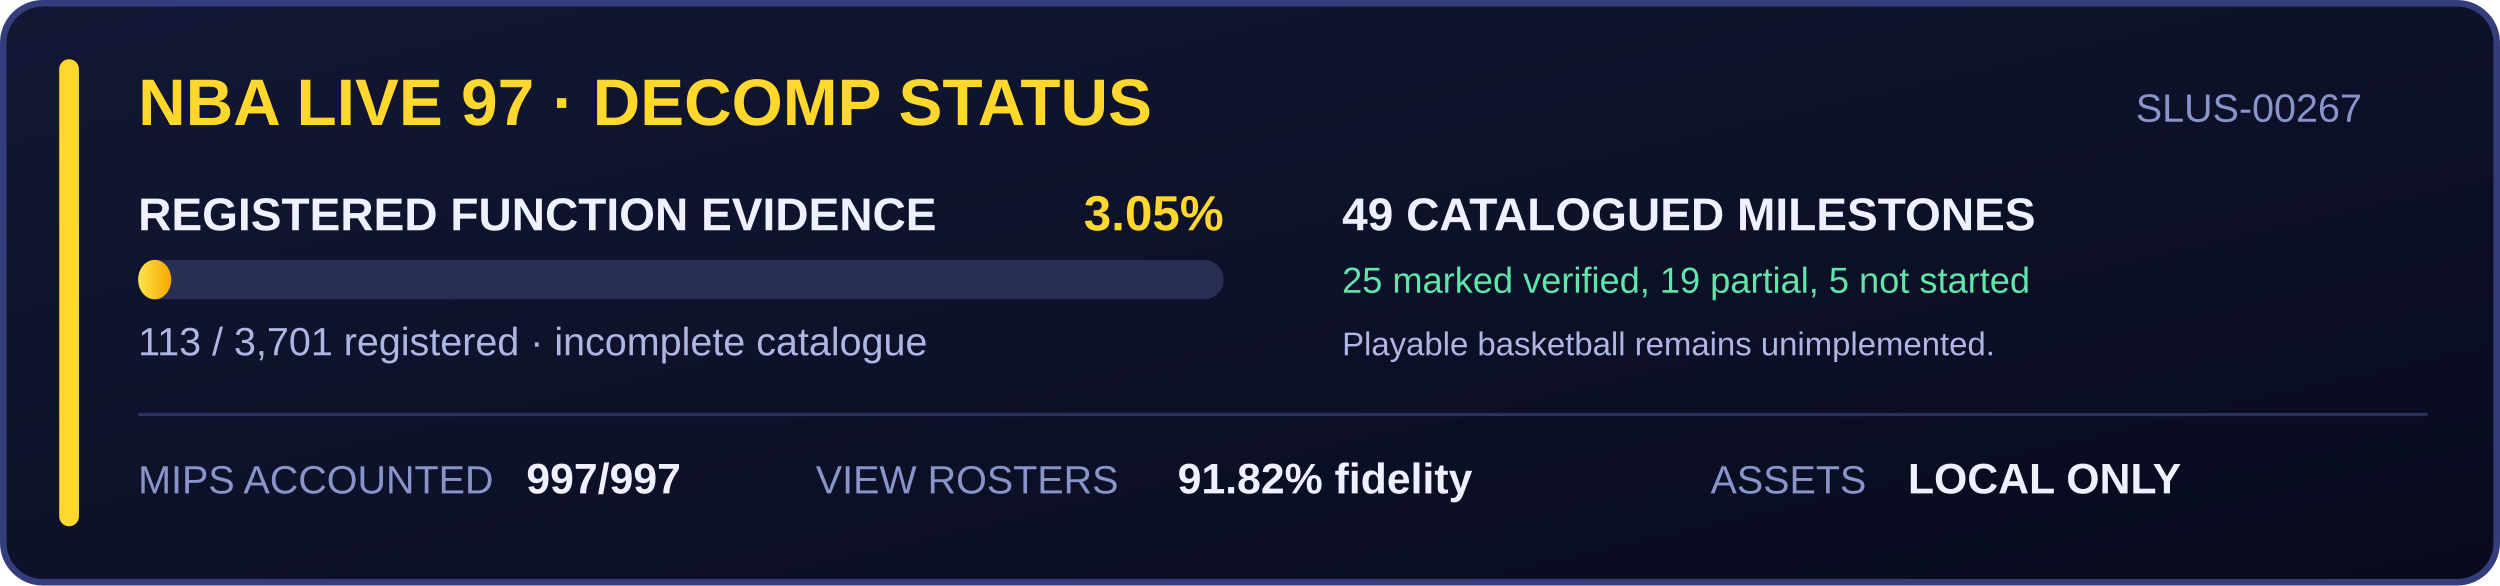
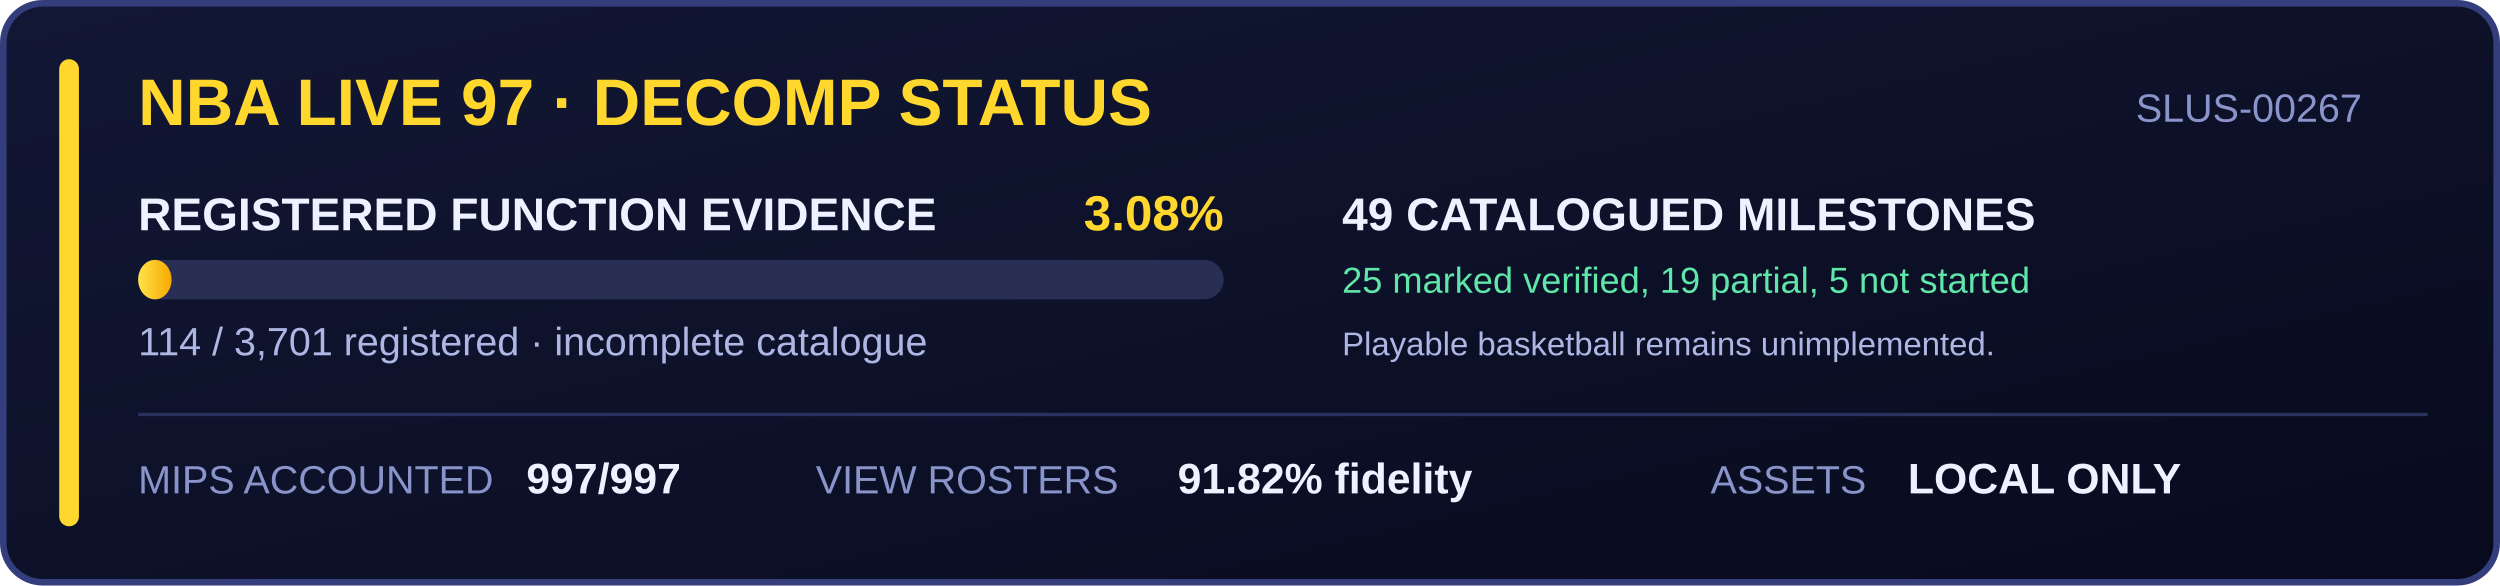
<svg xmlns="http://www.w3.org/2000/svg" width="760" height="178" viewBox="0 0 760 178" role="img" aria-labelledby="title desc">
  <defs>
    <linearGradient id="panel" x1="0" y1="0" x2="1" y2="1">
      <stop stop-color="#121735" />
      <stop offset="1" stop-color="#080b1d" />
    </linearGradient>
    <linearGradient id="gold" x1="0" y1="0" x2="1" y2="0">
      <stop stop-color="#ffe44a" />
      <stop offset="1" stop-color="#f6a800" />
    </linearGradient>
  </defs>
  <rect x="1" y="1" width="758" height="176" rx="12" fill="url(#panel)" stroke="#343e7d" stroke-width="2" />
  <rect x="18" y="18" width="6" height="142" rx="3" fill="#ffd72d" />
  <g font-family="Segoe UI, Arial, sans-serif">
    <text x="42" y="38" fill="#ffd72d" font-size="20" font-weight="700">NBA LIVE 97 · DECOMP STATUS</text>
    <text x="718" y="37" fill="#8994ca" font-size="12" text-anchor="end">SLUS-00267</text>
    <text x="42" y="70" fill="#eef1ff" font-size="14" font-weight="600">REGISTERED FUNCTION EVIDENCE</text>
-     <text x="372" y="70" fill="#ffd72d" font-size="15" font-weight="700" text-anchor="end">3.05%</text>
+     <text x="372" y="70" fill="#ffd72d" font-size="15" font-weight="700" text-anchor="end">3.08%</text>
    <rect x="42" y="79" width="330" height="12" rx="6" fill="#282e54" />
-     <rect x="42" y="79" width="10.06" height="12" rx="6" fill="url(#gold)" />
-     <text x="42" y="108" fill="#aeb7e4" font-size="12">113 / 3,701 registered · incomplete catalogue</text>
+     <rect x="42" y="79" width="10.16" height="12" rx="6" fill="url(#gold)" />
+     <text x="42" y="108" fill="#aeb7e4" font-size="12">114 / 3,701 registered · incomplete catalogue</text>
    <text x="408" y="70" fill="#eef1ff" font-size="14" font-weight="600">49 CATALOGUED MILESTONES</text>
    <text x="408" y="89" fill="#60e6a8" font-size="11">25 marked verified, 19 partial, 5 not started</text>
    <text x="408" y="108" fill="#aeb7e4" font-size="10">Playable basketball remains unimplemented.</text>
    <line x1="42" y1="126" x2="738" y2="126" stroke="#29315f" />
    <text x="42" y="150" fill="#8994ca" font-size="12">MIPS ACCOUNTED</text>
    <text x="160" y="150" fill="#eef1ff" font-size="13" font-weight="700">997/997</text>
    <text x="248" y="150" fill="#8994ca" font-size="12">VIEW ROSTERS</text>
    <text x="358" y="150" fill="#eef1ff" font-size="13" font-weight="700">91.82% fidelity</text>
    <text x="520" y="150" fill="#8994ca" font-size="12">ASSETS</text>
    <text x="580" y="150" fill="#eef1ff" font-size="13" font-weight="700">LOCAL ONLY</text>
  </g>
</svg>
